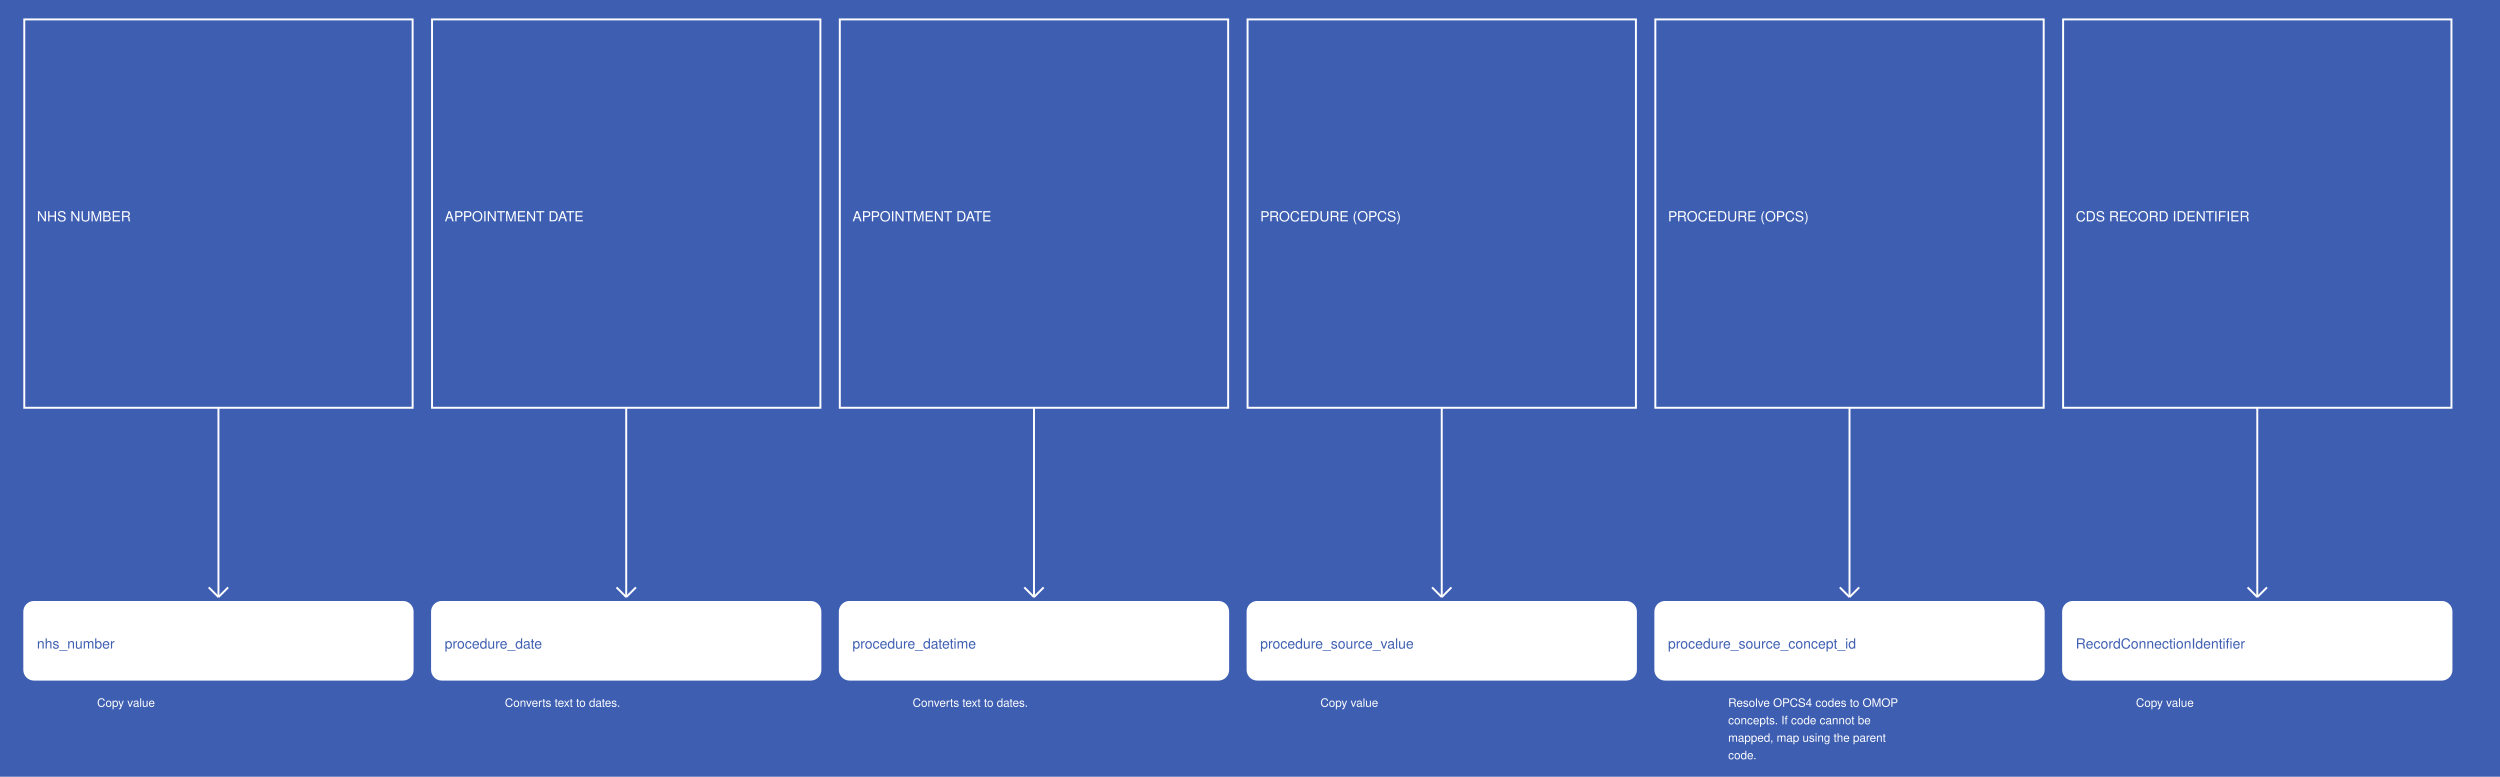
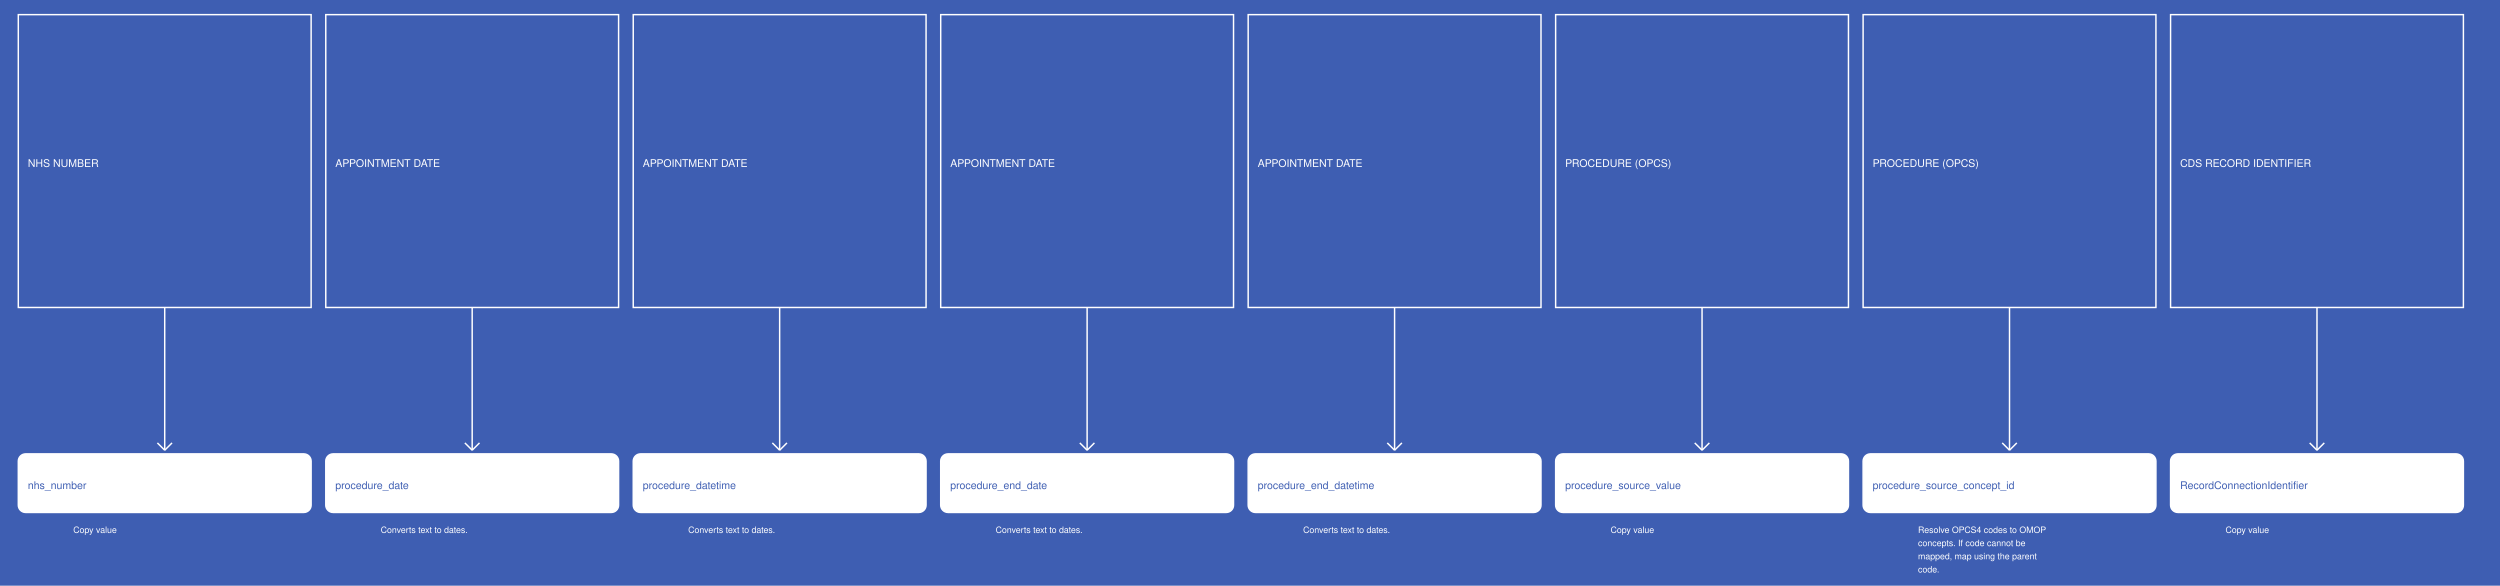
- <svg xmlns="http://www.w3.org/2000/svg" width="2575" height="800">
+ <svg xmlns="http://www.w3.org/2000/svg" width="3415" height="800">
  <rect width="100%" height="100%" fill="#3E5EB2" />
  <g>
    <rect x="25" y="20" width="400" height="400" fill="#3E5EB2" stroke="white" stroke-width="2" />
    <text x="38" y="228" fill="white" font-family="Helvetica" font-size="1.2em" text-anchor="start">NHS NUMBER</text>
  </g>
  <g>
    <line x1="225" y1="420" x2="225" y2="615" stroke="white" stroke-width="2" />
    <line x1="215" y1="605" x2="225" y2="615" stroke="white" stroke-width="2" />
    <line x1="235" y1="605" x2="225" y2="615" stroke="white" stroke-width="2" />
    <text x="100" y="728" fill="white" font-size="1em" font-family="Helvetica">Copy value</text>
  </g>
  <g>
    <rect x="25" y="620" width="400" height="80" fill="white" stroke="white" stroke-width="2" rx="10" />
    <text x="38" y="668" fill="#3E5EB2" font-family="Helvetica" font-size="1.2em" text-anchor="start">nhs_number</text>
  </g>
  <g>
    <rect x="445" y="20" width="400" height="400" fill="#3E5EB2" stroke="white" stroke-width="2" />
    <text x="458" y="228" fill="white" font-family="Helvetica" font-size="1.2em" text-anchor="start">APPOINTMENT DATE</text>
  </g>
  <g>
    <line x1="645" y1="420" x2="645" y2="615" stroke="white" stroke-width="2" />
    <line x1="635" y1="605" x2="645" y2="615" stroke="white" stroke-width="2" />
    <line x1="655" y1="605" x2="645" y2="615" stroke="white" stroke-width="2" />
    <text x="520" y="728" fill="white" font-size="1em" font-family="Helvetica">Converts text to dates.</text>
  </g>
  <g>
    <rect x="445" y="620" width="400" height="80" fill="white" stroke="white" stroke-width="2" rx="10" />
    <text x="458" y="668" fill="#3E5EB2" font-family="Helvetica" font-size="1.2em" text-anchor="start">procedure_date</text>
  </g>
  <g>
    <rect x="865" y="20" width="400" height="400" fill="#3E5EB2" stroke="white" stroke-width="2" />
    <text x="878" y="228" fill="white" font-family="Helvetica" font-size="1.2em" text-anchor="start">APPOINTMENT DATE</text>
  </g>
  <g>
    <line x1="1065" y1="420" x2="1065" y2="615" stroke="white" stroke-width="2" />
    <line x1="1055" y1="605" x2="1065" y2="615" stroke="white" stroke-width="2" />
    <line x1="1075" y1="605" x2="1065" y2="615" stroke="white" stroke-width="2" />
    <text x="940" y="728" fill="white" font-size="1em" font-family="Helvetica">Converts text to dates.</text>
  </g>
  <g>
    <rect x="865" y="620" width="400" height="80" fill="white" stroke="white" stroke-width="2" rx="10" />
    <text x="878" y="668" fill="#3E5EB2" font-family="Helvetica" font-size="1.2em" text-anchor="start">procedure_datetime</text>
  </g>
  <g>
    <rect x="1285" y="20" width="400" height="400" fill="#3E5EB2" stroke="white" stroke-width="2" />
-     <text x="1298" y="228" fill="white" font-family="Helvetica" font-size="1.2em" text-anchor="start">PROCEDURE (OPCS)</text>
+     <text x="1298" y="228" fill="white" font-family="Helvetica" font-size="1.2em" text-anchor="start">APPOINTMENT DATE</text>
  </g>
  <g>
    <line x1="1485" y1="420" x2="1485" y2="615" stroke="white" stroke-width="2" />
    <line x1="1475" y1="605" x2="1485" y2="615" stroke="white" stroke-width="2" />
    <line x1="1495" y1="605" x2="1485" y2="615" stroke="white" stroke-width="2" />
-     <text x="1360" y="728" fill="white" font-size="1em" font-family="Helvetica">Copy value</text>
+     <text x="1360" y="728" fill="white" font-size="1em" font-family="Helvetica">Converts text to dates.</text>
  </g>
  <g>
    <rect x="1285" y="620" width="400" height="80" fill="white" stroke="white" stroke-width="2" rx="10" />
-     <text x="1298" y="668" fill="#3E5EB2" font-family="Helvetica" font-size="1.2em" text-anchor="start">procedure_source_value</text>
+     <text x="1298" y="668" fill="#3E5EB2" font-family="Helvetica" font-size="1.2em" text-anchor="start">procedure_end_date</text>
  </g>
  <g>
    <rect x="1705" y="20" width="400" height="400" fill="#3E5EB2" stroke="white" stroke-width="2" />
-     <text x="1718" y="228" fill="white" font-family="Helvetica" font-size="1.2em" text-anchor="start">PROCEDURE (OPCS)</text>
+     <text x="1718" y="228" fill="white" font-family="Helvetica" font-size="1.2em" text-anchor="start">APPOINTMENT DATE</text>
  </g>
  <g>
    <line x1="1905" y1="420" x2="1905" y2="615" stroke="white" stroke-width="2" />
    <line x1="1895" y1="605" x2="1905" y2="615" stroke="white" stroke-width="2" />
    <line x1="1915" y1="605" x2="1905" y2="615" stroke="white" stroke-width="2" />
-     <text x="1780" y="728" fill="white" font-size="1em" font-family="Helvetica">Resolve OPCS4 codes to OMOP</text>
-     <text x="1780" y="746" fill="white" font-size="1em" font-family="Helvetica">concepts. If code cannot be</text>
-     <text x="1780" y="764" fill="white" font-size="1em" font-family="Helvetica">mapped, map using the parent</text>
-     <text x="1780" y="782" fill="white" font-size="1em" font-family="Helvetica">code.</text>
+     <text x="1780" y="728" fill="white" font-size="1em" font-family="Helvetica">Converts text to dates.</text>
  </g>
  <g>
    <rect x="1705" y="620" width="400" height="80" fill="white" stroke="white" stroke-width="2" rx="10" />
-     <text x="1718" y="668" fill="#3E5EB2" font-family="Helvetica" font-size="1.2em" text-anchor="start">procedure_source_concept_id</text>
+     <text x="1718" y="668" fill="#3E5EB2" font-family="Helvetica" font-size="1.2em" text-anchor="start">procedure_end_datetime</text>
  </g>
  <g>
    <rect x="2125" y="20" width="400" height="400" fill="#3E5EB2" stroke="white" stroke-width="2" />
-     <text x="2138" y="228" fill="white" font-family="Helvetica" font-size="1.2em" text-anchor="start">CDS RECORD IDENTIFIER</text>
+     <text x="2138" y="228" fill="white" font-family="Helvetica" font-size="1.2em" text-anchor="start">PROCEDURE (OPCS)</text>
  </g>
  <g>
    <line x1="2325" y1="420" x2="2325" y2="615" stroke="white" stroke-width="2" />
    <line x1="2315" y1="605" x2="2325" y2="615" stroke="white" stroke-width="2" />
    <line x1="2335" y1="605" x2="2325" y2="615" stroke="white" stroke-width="2" />
    <text x="2200" y="728" fill="white" font-size="1em" font-family="Helvetica">Copy value</text>
  </g>
  <g>
    <rect x="2125" y="620" width="400" height="80" fill="white" stroke="white" stroke-width="2" rx="10" />
-     <text x="2138" y="668" fill="#3E5EB2" font-family="Helvetica" font-size="1.2em" text-anchor="start">RecordConnectionIdentifier</text>
+     <text x="2138" y="668" fill="#3E5EB2" font-family="Helvetica" font-size="1.2em" text-anchor="start">procedure_source_value</text>
+   </g>
+   <g>
+     <rect x="2545" y="20" width="400" height="400" fill="#3E5EB2" stroke="white" stroke-width="2" />
+     <text x="2558" y="228" fill="white" font-family="Helvetica" font-size="1.2em" text-anchor="start">PROCEDURE (OPCS)</text>
+   </g>
+   <g>
+     <line x1="2745" y1="420" x2="2745" y2="615" stroke="white" stroke-width="2" />
+     <line x1="2735" y1="605" x2="2745" y2="615" stroke="white" stroke-width="2" />
+     <line x1="2755" y1="605" x2="2745" y2="615" stroke="white" stroke-width="2" />
+     <text x="2620" y="728" fill="white" font-size="1em" font-family="Helvetica">Resolve OPCS4 codes to OMOP</text>
+     <text x="2620" y="746" fill="white" font-size="1em" font-family="Helvetica">concepts. If code cannot be</text>
+     <text x="2620" y="764" fill="white" font-size="1em" font-family="Helvetica">mapped, map using the parent</text>
+     <text x="2620" y="782" fill="white" font-size="1em" font-family="Helvetica">code.</text>
+   </g>
+   <g>
+     <rect x="2545" y="620" width="400" height="80" fill="white" stroke="white" stroke-width="2" rx="10" />
+     <text x="2558" y="668" fill="#3E5EB2" font-family="Helvetica" font-size="1.2em" text-anchor="start">procedure_source_concept_id</text>
+   </g>
+   <g>
+     <rect x="2965" y="20" width="400" height="400" fill="#3E5EB2" stroke="white" stroke-width="2" />
+     <text x="2978" y="228" fill="white" font-family="Helvetica" font-size="1.2em" text-anchor="start">CDS RECORD IDENTIFIER</text>
+   </g>
+   <g>
+     <line x1="3165" y1="420" x2="3165" y2="615" stroke="white" stroke-width="2" />
+     <line x1="3155" y1="605" x2="3165" y2="615" stroke="white" stroke-width="2" />
+     <line x1="3175" y1="605" x2="3165" y2="615" stroke="white" stroke-width="2" />
+     <text x="3040" y="728" fill="white" font-size="1em" font-family="Helvetica">Copy value</text>
+   </g>
+   <g>
+     <rect x="2965" y="620" width="400" height="80" fill="white" stroke="white" stroke-width="2" rx="10" />
+     <text x="2978" y="668" fill="#3E5EB2" font-family="Helvetica" font-size="1.2em" text-anchor="start">RecordConnectionIdentifier</text>
  </g>
</svg>
